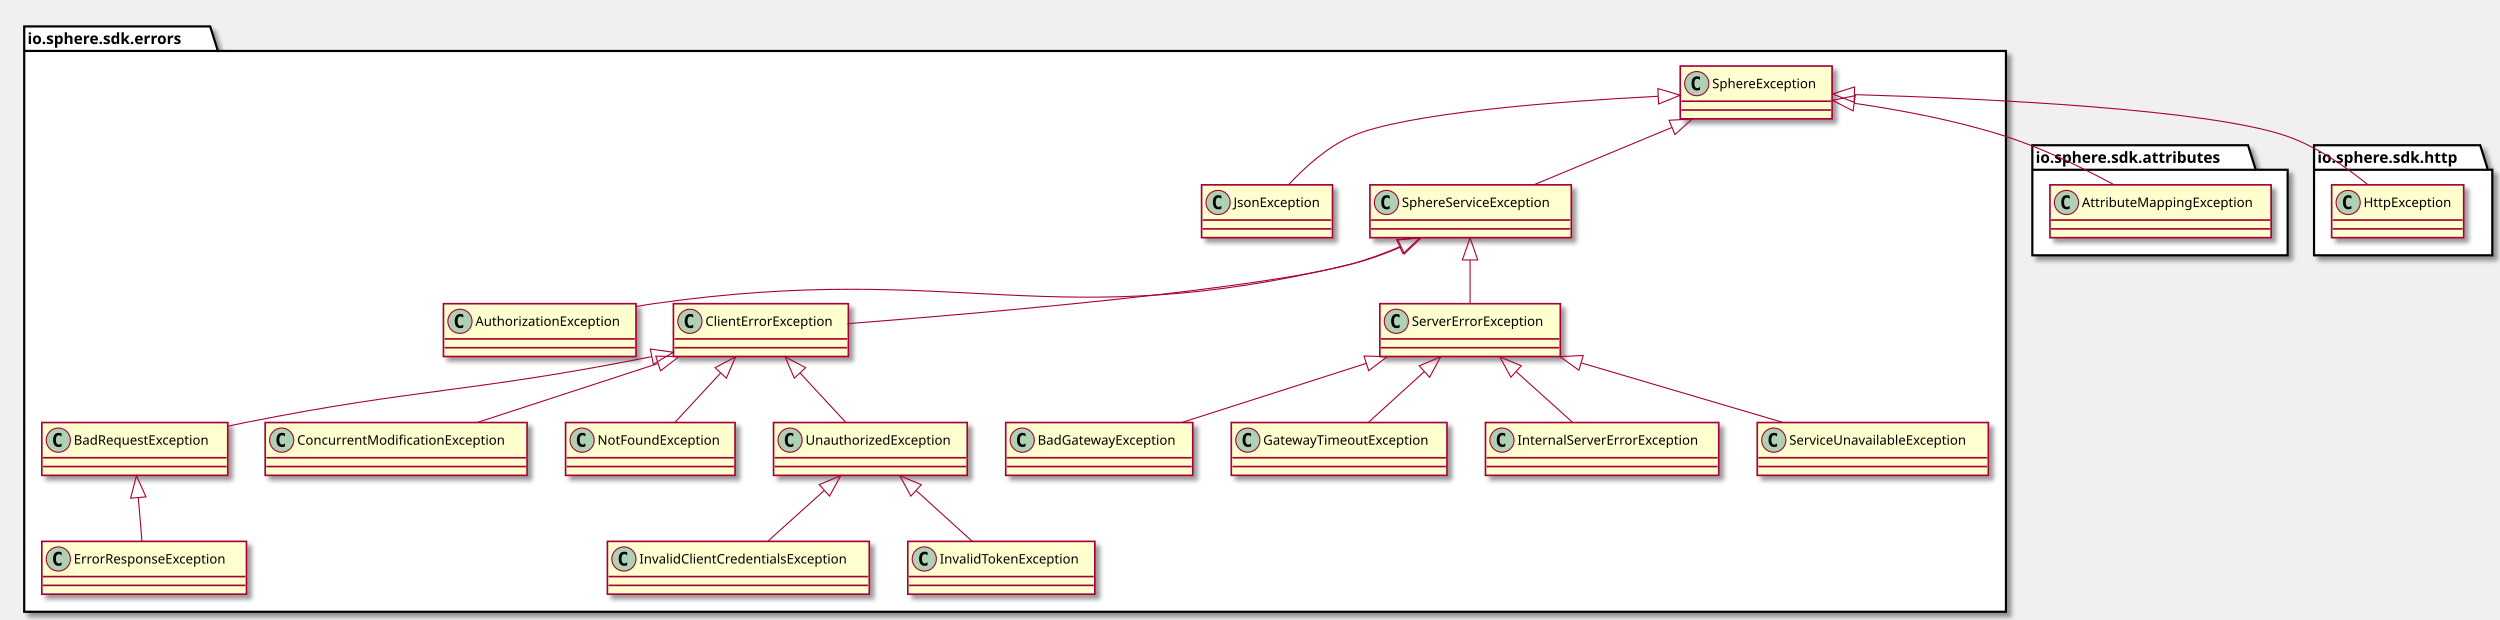
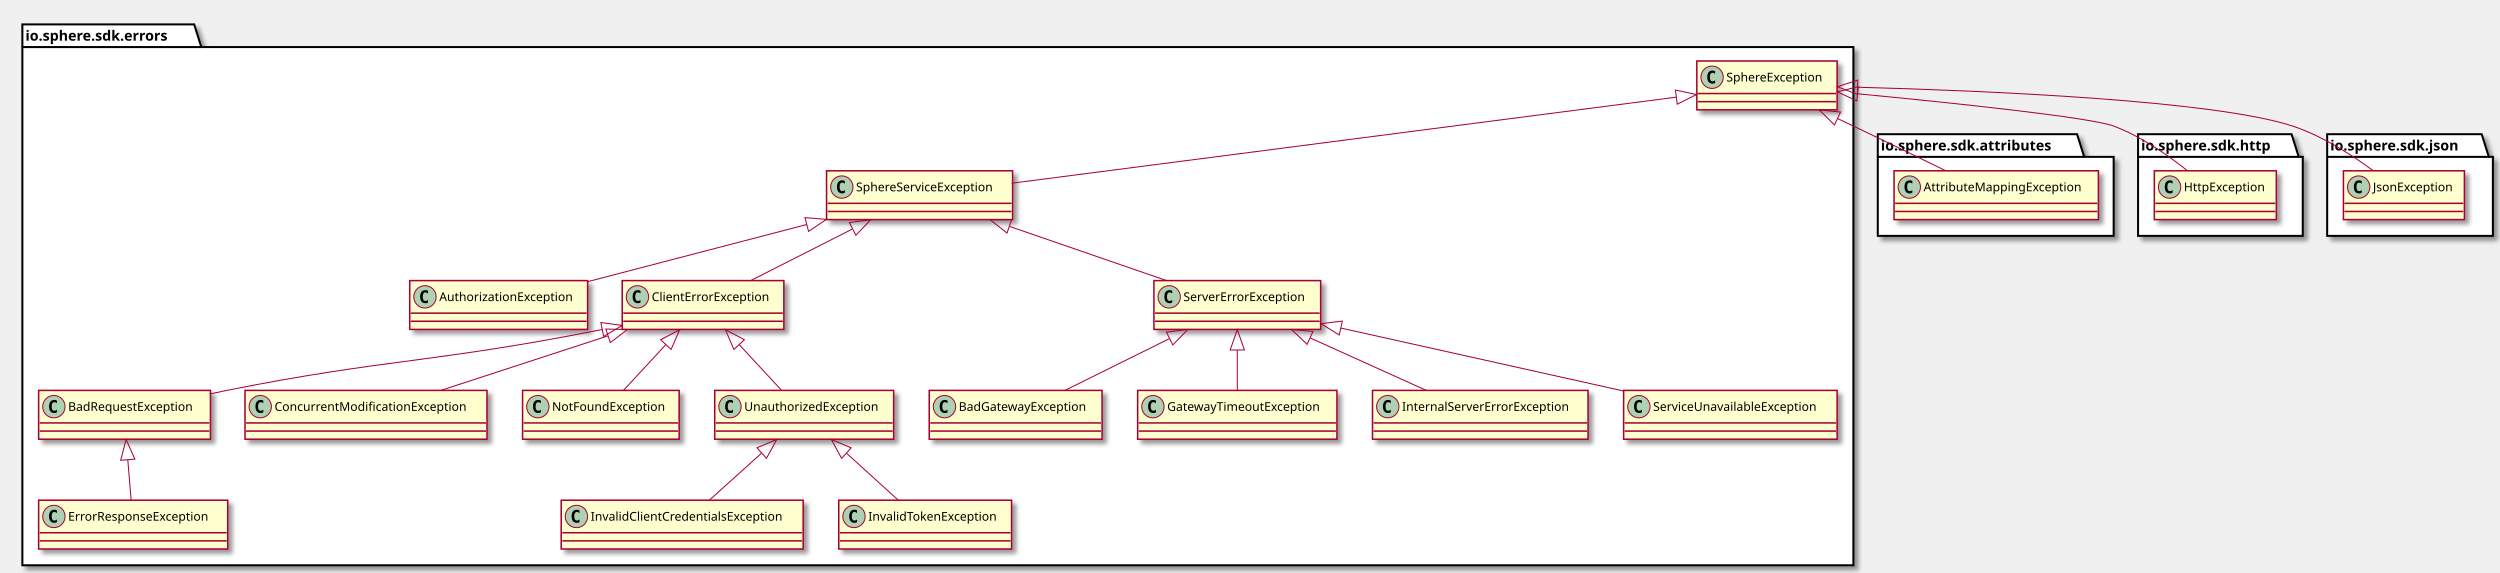
- <svg xmlns="http://www.w3.org/2000/svg" height="563pt" style="width:2272px;height:563px;" version="1.1" viewBox="0 0 2272 563" width="2272pt">
+ <svg xmlns="http://www.w3.org/2000/svg" height="563pt" style="width:2459px;height:563px;" version="1.1" viewBox="0 0 2459 563" width="2459pt">
  <defs>
    <filter height="300%" id="f1" width="300%" x="-1" y="-1">
      <feGaussianBlur result="blurOut" stdDeviation="2.0" />
      <feColorMatrix in="blurOut" result="blurOut2" type="matrix" values="0 0 0 0 0 0 0 0 0 0 0 0 0 0 0 0 0 0 .4 0" />
      <feOffset dx="4.0" dy="4.0" in="blurOut2" result="blurOut3" />
      <feBlend in="SourceGraphic" in2="blurOut3" mode="normal" />
    </filter>
  </defs>
  <g>
    <polygon fill="#FFFFFF" filter="url(#f1)" points="22,24,191,24,198,46.297,1823,46.297,1823,556,22,556,22,24" style="stroke: #000000; stroke-width: 2.0;" />
    <line style="stroke: #000000; stroke-width: 2.0;" x1="22" x2="198" y1="46.297" y2="46.297" />
    <text fill="#000000" font-family="sans-serif" font-size="14" font-weight="bold" lengthAdjust="spacingAndGlyphs" textLength="163" x="25" y="39.995">io.sphere.sdk.errors</text>
    <polygon fill="#FFFFFF" filter="url(#f1)" points="1847,132,2043,132,2050,154.297,2079,154.297,2079,232,1847,232,1847,132" style="stroke: #000000; stroke-width: 2.0;" />
    <line style="stroke: #000000; stroke-width: 2.0;" x1="1847" x2="2050" y1="154.297" y2="154.297" />
    <text fill="#000000" font-family="sans-serif" font-size="14" font-weight="bold" lengthAdjust="spacingAndGlyphs" textLength="190" x="1850" y="147.995">io.sphere.sdk.attributes</text>
    <polygon fill="#FFFFFF" filter="url(#f1)" points="2103,132,2254,132,2261,154.297,2265,154.297,2265,232,2103,232,2103,132" style="stroke: #000000; stroke-width: 2.0;" />
    <line style="stroke: #000000; stroke-width: 2.0;" x1="2103" x2="2261" y1="154.297" y2="154.297" />
    <text fill="#000000" font-family="sans-serif" font-size="14" font-weight="bold" lengthAdjust="spacingAndGlyphs" textLength="145" x="2106" y="147.995">io.sphere.sdk.http</text>
-     <rect fill="#FEFECE" filter="url(#f1)" height="48" style="stroke: #A80036; stroke-width: 1.5;" width="138" x="1527" y="60" />
-     <ellipse cx="1542" cy="76" fill="#ADD1B2" rx="11" ry="11" style="stroke: #A80036; stroke-width: 1.0;" />
-     <path d="M1544.969,81.641 Q1544.391,81.938 1543.75,82.086 Q1543.109,82.234 1542.406,82.234 Q1539.906,82.234 1538.586,80.586 Q1537.266,78.938 1537.266,75.812 Q1537.266,72.688 1538.586,71.031 Q1539.906,69.375 1542.406,69.375 Q1543.109,69.375 1543.758,69.531 Q1544.406,69.688 1544.969,69.984 L1544.969,72.703 Q1544.344,72.125 1543.75,71.852 Q1543.156,71.578 1542.531,71.578 Q1541.188,71.578 1540.5,72.648 Q1539.812,73.719 1539.812,75.812 Q1539.812,77.906 1540.5,78.977 Q1541.188,80.047 1542.531,80.047 Q1543.156,80.047 1543.75,79.773 Q1544.344,79.5 1544.969,78.922 L1544.969,81.641 Z " />
-     <text fill="#000000" font-family="sans-serif" font-size="12" lengthAdjust="spacingAndGlyphs" textLength="106" x="1556" y="80.154">SphereException</text>
-     <line style="stroke: #A80036; stroke-width: 1.5;" x1="1528" x2="1664" y1="92" y2="92" />
-     <line style="stroke: #A80036; stroke-width: 1.5;" x1="1528" x2="1664" y1="100" y2="100" />
-     <rect fill="#FEFECE" filter="url(#f1)" height="48" style="stroke: #A80036; stroke-width: 1.5;" width="119" x="1092" y="168" />
-     <ellipse cx="1107" cy="184" fill="#ADD1B2" rx="11" ry="11" style="stroke: #A80036; stroke-width: 1.0;" />
-     <path d="M1109.969,189.641 Q1109.391,189.938 1108.75,190.086 Q1108.109,190.234 1107.406,190.234 Q1104.906,190.234 1103.586,188.586 Q1102.266,186.938 1102.266,183.812 Q1102.266,180.688 1103.586,179.031 Q1104.906,177.375 1107.406,177.375 Q1108.109,177.375 1108.758,177.531 Q1109.406,177.688 1109.969,177.984 L1109.969,180.703 Q1109.344,180.125 1108.75,179.852 Q1108.156,179.578 1107.531,179.578 Q1106.188,179.578 1105.5,180.648 Q1104.812,181.719 1104.812,183.812 Q1104.812,185.906 1105.5,186.977 Q1106.188,188.047 1107.531,188.047 Q1108.156,188.047 1108.75,187.773 Q1109.344,187.5 1109.969,186.922 L1109.969,189.641 Z " />
-     <text fill="#000000" font-family="sans-serif" font-size="12" lengthAdjust="spacingAndGlyphs" textLength="87" x="1121" y="188.154">JsonException</text>
-     <line style="stroke: #A80036; stroke-width: 1.5;" x1="1093" x2="1210" y1="200" y2="200" />
-     <line style="stroke: #A80036; stroke-width: 1.5;" x1="1093" x2="1210" y1="208" y2="208" />
-     <rect fill="#FEFECE" filter="url(#f1)" height="48" style="stroke: #A80036; stroke-width: 1.5;" width="183" x="1245" y="168" />
-     <ellipse cx="1260" cy="184" fill="#ADD1B2" rx="11" ry="11" style="stroke: #A80036; stroke-width: 1.0;" />
-     <path d="M1262.969,189.641 Q1262.391,189.938 1261.75,190.086 Q1261.109,190.234 1260.406,190.234 Q1257.906,190.234 1256.586,188.586 Q1255.266,186.938 1255.266,183.812 Q1255.266,180.688 1256.586,179.031 Q1257.906,177.375 1260.406,177.375 Q1261.109,177.375 1261.758,177.531 Q1262.406,177.688 1262.969,177.984 L1262.969,180.703 Q1262.344,180.125 1261.75,179.852 Q1261.156,179.578 1260.531,179.578 Q1259.188,179.578 1258.5,180.648 Q1257.812,181.719 1257.812,183.812 Q1257.812,185.906 1258.5,186.977 Q1259.188,188.047 1260.531,188.047 Q1261.156,188.047 1261.75,187.773 Q1262.344,187.5 1262.969,186.922 L1262.969,189.641 Z " />
-     <text fill="#000000" font-family="sans-serif" font-size="12" lengthAdjust="spacingAndGlyphs" textLength="151" x="1274" y="188.154">SphereServiceException</text>
-     <line style="stroke: #A80036; stroke-width: 1.5;" x1="1246" x2="1427" y1="200" y2="200" />
-     <line style="stroke: #A80036; stroke-width: 1.5;" x1="1246" x2="1427" y1="208" y2="208" />
+     <polygon fill="#FFFFFF" filter="url(#f1)" points="2289,132,2441,132,2448,154.297,2452,154.297,2452,232,2289,232,2289,132" style="stroke: #000000; stroke-width: 2.0;" />
+     <line style="stroke: #000000; stroke-width: 2.0;" x1="2289" x2="2448" y1="154.297" y2="154.297" />
+     <text fill="#000000" font-family="sans-serif" font-size="14" font-weight="bold" lengthAdjust="spacingAndGlyphs" textLength="146" x="2292" y="147.995">io.sphere.sdk.json</text>
+     <rect fill="#FEFECE" filter="url(#f1)" height="48" style="stroke: #A80036; stroke-width: 1.5;" width="138" x="1669" y="60" />
+     <ellipse cx="1684" cy="76" fill="#ADD1B2" rx="11" ry="11" style="stroke: #A80036; stroke-width: 1.0;" />
+     <path d="M1686.969,81.641 Q1686.391,81.938 1685.75,82.086 Q1685.109,82.234 1684.406,82.234 Q1681.906,82.234 1680.586,80.586 Q1679.266,78.938 1679.266,75.812 Q1679.266,72.688 1680.586,71.031 Q1681.906,69.375 1684.406,69.375 Q1685.109,69.375 1685.758,69.531 Q1686.406,69.688 1686.969,69.984 L1686.969,72.703 Q1686.344,72.125 1685.75,71.852 Q1685.156,71.578 1684.531,71.578 Q1683.188,71.578 1682.5,72.648 Q1681.812,73.719 1681.812,75.812 Q1681.812,77.906 1682.5,78.977 Q1683.188,80.047 1684.531,80.047 Q1685.156,80.047 1685.75,79.773 Q1686.344,79.5 1686.969,78.922 L1686.969,81.641 Z " />
+     <text fill="#000000" font-family="sans-serif" font-size="12" lengthAdjust="spacingAndGlyphs" textLength="106" x="1698" y="80.154">SphereException</text>
+     <line style="stroke: #A80036; stroke-width: 1.5;" x1="1670" x2="1806" y1="92" y2="92" />
+     <line style="stroke: #A80036; stroke-width: 1.5;" x1="1670" x2="1806" y1="100" y2="100" />
+     <rect fill="#FEFECE" filter="url(#f1)" height="48" style="stroke: #A80036; stroke-width: 1.5;" width="183" x="813" y="168" />
+     <ellipse cx="828" cy="184" fill="#ADD1B2" rx="11" ry="11" style="stroke: #A80036; stroke-width: 1.0;" />
+     <path d="M830.969,189.641 Q830.391,189.938 829.75,190.086 Q829.109,190.234 828.406,190.234 Q825.906,190.234 824.586,188.586 Q823.266,186.938 823.266,183.812 Q823.266,180.688 824.586,179.031 Q825.906,177.375 828.406,177.375 Q829.109,177.375 829.758,177.531 Q830.406,177.688 830.969,177.984 L830.969,180.703 Q830.344,180.125 829.75,179.852 Q829.156,179.578 828.531,179.578 Q827.188,179.578 826.5,180.648 Q825.812,181.719 825.812,183.812 Q825.812,185.906 826.5,186.977 Q827.188,188.047 828.531,188.047 Q829.156,188.047 829.75,187.773 Q830.344,187.5 830.969,186.922 L830.969,189.641 Z " />
+     <text fill="#000000" font-family="sans-serif" font-size="12" lengthAdjust="spacingAndGlyphs" textLength="151" x="842" y="188.154">SphereServiceException</text>
+     <line style="stroke: #A80036; stroke-width: 1.5;" x1="814" x2="995" y1="200" y2="200" />
+     <line style="stroke: #A80036; stroke-width: 1.5;" x1="814" x2="995" y1="208" y2="208" />
    <rect fill="#FEFECE" filter="url(#f1)" height="48" style="stroke: #A80036; stroke-width: 1.5;" width="175" x="403" y="276" />
    <ellipse cx="418" cy="292" fill="#ADD1B2" rx="11" ry="11" style="stroke: #A80036; stroke-width: 1.0;" />
    <path d="M420.969,297.641 Q420.391,297.938 419.75,298.086 Q419.109,298.234 418.406,298.234 Q415.906,298.234 414.586,296.586 Q413.266,294.938 413.266,291.812 Q413.266,288.688 414.586,287.031 Q415.906,285.375 418.406,285.375 Q419.109,285.375 419.758,285.531 Q420.406,285.688 420.969,285.984 L420.969,288.703 Q420.344,288.125 419.75,287.852 Q419.156,287.578 418.531,287.578 Q417.188,287.578 416.5,288.648 Q415.812,289.719 415.812,291.812 Q415.812,293.906 416.5,294.977 Q417.188,296.047 418.531,296.047 Q419.156,296.047 419.75,295.773 Q420.344,295.5 420.969,294.922 L420.969,297.641 Z " />
    <text fill="#000000" font-family="sans-serif" font-size="12" lengthAdjust="spacingAndGlyphs" textLength="143" x="432" y="296.154">AuthorizationException</text>
    <line style="stroke: #A80036; stroke-width: 1.5;" x1="404" x2="577" y1="308" y2="308" />
    <line style="stroke: #A80036; stroke-width: 1.5;" x1="404" x2="577" y1="316" y2="316" />
    <rect fill="#FEFECE" filter="url(#f1)" height="48" style="stroke: #A80036; stroke-width: 1.5;" width="159" x="612" y="276" />
    <ellipse cx="627" cy="292" fill="#ADD1B2" rx="11" ry="11" style="stroke: #A80036; stroke-width: 1.0;" />
    <path d="M629.969,297.641 Q629.391,297.938 628.75,298.086 Q628.109,298.234 627.406,298.234 Q624.906,298.234 623.586,296.586 Q622.266,294.938 622.266,291.812 Q622.266,288.688 623.586,287.031 Q624.906,285.375 627.406,285.375 Q628.109,285.375 628.758,285.531 Q629.406,285.688 629.969,285.984 L629.969,288.703 Q629.344,288.125 628.75,287.852 Q628.156,287.578 627.531,287.578 Q626.188,287.578 625.5,288.648 Q624.812,289.719 624.812,291.812 Q624.812,293.906 625.5,294.977 Q626.188,296.047 627.531,296.047 Q628.156,296.047 628.75,295.773 Q629.344,295.5 629.969,294.922 L629.969,297.641 Z " />
    <text fill="#000000" font-family="sans-serif" font-size="12" lengthAdjust="spacingAndGlyphs" textLength="127" x="641" y="296.154">ClientErrorException</text>
    <line style="stroke: #A80036; stroke-width: 1.5;" x1="613" x2="770" y1="308" y2="308" />
    <line style="stroke: #A80036; stroke-width: 1.5;" x1="613" x2="770" y1="316" y2="316" />
    <rect fill="#FEFECE" filter="url(#f1)" height="48" style="stroke: #A80036; stroke-width: 1.5;" width="169" x="38" y="384" />
    <ellipse cx="53" cy="400" fill="#ADD1B2" rx="11" ry="11" style="stroke: #A80036; stroke-width: 1.0;" />
    <path d="M55.969,405.641 Q55.391,405.938 54.75,406.086 Q54.109,406.234 53.406,406.234 Q50.906,406.234 49.586,404.586 Q48.266,402.938 48.266,399.812 Q48.266,396.688 49.586,395.031 Q50.906,393.375 53.406,393.375 Q54.109,393.375 54.758,393.531 Q55.406,393.688 55.969,393.984 L55.969,396.703 Q55.344,396.125 54.75,395.852 Q54.156,395.578 53.531,395.578 Q52.188,395.578 51.5,396.648 Q50.812,397.719 50.812,399.812 Q50.812,401.906 51.5,402.977 Q52.188,404.047 53.531,404.047 Q54.156,404.047 54.75,403.773 Q55.344,403.5 55.969,402.922 L55.969,405.641 Z " />
    <text fill="#000000" font-family="sans-serif" font-size="12" lengthAdjust="spacingAndGlyphs" textLength="137" x="67" y="404.154">BadRequestException</text>
    <line style="stroke: #A80036; stroke-width: 1.5;" x1="39" x2="206" y1="416" y2="416" />
    <line style="stroke: #A80036; stroke-width: 1.5;" x1="39" x2="206" y1="424" y2="424" />
    <rect fill="#FEFECE" filter="url(#f1)" height="48" style="stroke: #A80036; stroke-width: 1.5;" width="186" x="38" y="492" />
    <ellipse cx="53" cy="508" fill="#ADD1B2" rx="11" ry="11" style="stroke: #A80036; stroke-width: 1.0;" />
    <path d="M55.969,513.641 Q55.391,513.938 54.75,514.086 Q54.109,514.234 53.406,514.234 Q50.906,514.234 49.586,512.586 Q48.266,510.938 48.266,507.812 Q48.266,504.688 49.586,503.031 Q50.906,501.375 53.406,501.375 Q54.109,501.375 54.758,501.531 Q55.406,501.688 55.969,501.984 L55.969,504.703 Q55.344,504.125 54.75,503.852 Q54.156,503.578 53.531,503.578 Q52.188,503.578 51.5,504.648 Q50.812,505.719 50.812,507.812 Q50.812,509.906 51.5,510.977 Q52.188,512.047 53.531,512.047 Q54.156,512.047 54.75,511.773 Q55.344,511.5 55.969,510.922 L55.969,513.641 Z " />
    <text fill="#000000" font-family="sans-serif" font-size="12" lengthAdjust="spacingAndGlyphs" textLength="154" x="67" y="512.154">ErrorResponseException</text>
    <line style="stroke: #A80036; stroke-width: 1.5;" x1="39" x2="223" y1="524" y2="524" />
    <line style="stroke: #A80036; stroke-width: 1.5;" x1="39" x2="223" y1="532" y2="532" />
    <rect fill="#FEFECE" filter="url(#f1)" height="48" style="stroke: #A80036; stroke-width: 1.5;" width="238" x="241" y="384" />
    <ellipse cx="256" cy="400" fill="#ADD1B2" rx="11" ry="11" style="stroke: #A80036; stroke-width: 1.0;" />
    <path d="M258.969,405.641 Q258.391,405.938 257.75,406.086 Q257.109,406.234 256.406,406.234 Q253.906,406.234 252.586,404.586 Q251.266,402.938 251.266,399.812 Q251.266,396.688 252.586,395.031 Q253.906,393.375 256.406,393.375 Q257.109,393.375 257.758,393.531 Q258.406,393.688 258.969,393.984 L258.969,396.703 Q258.344,396.125 257.75,395.852 Q257.156,395.578 256.531,395.578 Q255.188,395.578 254.5,396.648 Q253.812,397.719 253.812,399.812 Q253.812,401.906 254.5,402.977 Q255.188,404.047 256.531,404.047 Q257.156,404.047 257.75,403.773 Q258.344,403.5 258.969,402.922 L258.969,405.641 Z " />
    <text fill="#000000" font-family="sans-serif" font-size="12" lengthAdjust="spacingAndGlyphs" textLength="206" x="270" y="404.154">ConcurrentModificationException</text>
    <line style="stroke: #A80036; stroke-width: 1.5;" x1="242" x2="478" y1="416" y2="416" />
    <line style="stroke: #A80036; stroke-width: 1.5;" x1="242" x2="478" y1="424" y2="424" />
    <rect fill="#FEFECE" filter="url(#f1)" height="48" style="stroke: #A80036; stroke-width: 1.5;" width="154" x="514" y="384" />
    <ellipse cx="529" cy="400" fill="#ADD1B2" rx="11" ry="11" style="stroke: #A80036; stroke-width: 1.0;" />
    <path d="M531.969,405.641 Q531.391,405.938 530.75,406.086 Q530.109,406.234 529.406,406.234 Q526.906,406.234 525.586,404.586 Q524.266,402.938 524.266,399.812 Q524.266,396.688 525.586,395.031 Q526.906,393.375 529.406,393.375 Q530.109,393.375 530.758,393.531 Q531.406,393.688 531.969,393.984 L531.969,396.703 Q531.344,396.125 530.75,395.852 Q530.156,395.578 529.531,395.578 Q528.188,395.578 527.5,396.648 Q526.812,397.719 526.812,399.812 Q526.812,401.906 527.5,402.977 Q528.188,404.047 529.531,404.047 Q530.156,404.047 530.75,403.773 Q531.344,403.5 531.969,402.922 L531.969,405.641 Z " />
    <text fill="#000000" font-family="sans-serif" font-size="12" lengthAdjust="spacingAndGlyphs" textLength="122" x="543" y="404.154">NotFoundException</text>
    <line style="stroke: #A80036; stroke-width: 1.5;" x1="515" x2="667" y1="416" y2="416" />
    <line style="stroke: #A80036; stroke-width: 1.5;" x1="515" x2="667" y1="424" y2="424" />
    <rect fill="#FEFECE" filter="url(#f1)" height="48" style="stroke: #A80036; stroke-width: 1.5;" width="176" x="703" y="384" />
    <ellipse cx="718" cy="400" fill="#ADD1B2" rx="11" ry="11" style="stroke: #A80036; stroke-width: 1.0;" />
    <path d="M720.969,405.641 Q720.391,405.938 719.75,406.086 Q719.109,406.234 718.406,406.234 Q715.906,406.234 714.586,404.586 Q713.266,402.938 713.266,399.812 Q713.266,396.688 714.586,395.031 Q715.906,393.375 718.406,393.375 Q719.109,393.375 719.758,393.531 Q720.406,393.688 720.969,393.984 L720.969,396.703 Q720.344,396.125 719.75,395.852 Q719.156,395.578 718.531,395.578 Q717.188,395.578 716.5,396.648 Q715.812,397.719 715.812,399.812 Q715.812,401.906 716.5,402.977 Q717.188,404.047 718.531,404.047 Q719.156,404.047 719.75,403.773 Q720.344,403.5 720.969,402.922 L720.969,405.641 Z " />
    <text fill="#000000" font-family="sans-serif" font-size="12" lengthAdjust="spacingAndGlyphs" textLength="144" x="732" y="404.154">UnauthorizedException</text>
    <line style="stroke: #A80036; stroke-width: 1.5;" x1="704" x2="878" y1="416" y2="416" />
    <line style="stroke: #A80036; stroke-width: 1.5;" x1="704" x2="878" y1="424" y2="424" />
    <rect fill="#FEFECE" filter="url(#f1)" height="48" style="stroke: #A80036; stroke-width: 1.5;" width="238" x="552" y="492" />
    <ellipse cx="567" cy="508" fill="#ADD1B2" rx="11" ry="11" style="stroke: #A80036; stroke-width: 1.0;" />
    <path d="M569.969,513.641 Q569.391,513.938 568.75,514.086 Q568.109,514.234 567.406,514.234 Q564.906,514.234 563.586,512.586 Q562.266,510.938 562.266,507.812 Q562.266,504.688 563.586,503.031 Q564.906,501.375 567.406,501.375 Q568.109,501.375 568.758,501.531 Q569.406,501.688 569.969,501.984 L569.969,504.703 Q569.344,504.125 568.75,503.852 Q568.156,503.578 567.531,503.578 Q566.188,503.578 565.5,504.648 Q564.812,505.719 564.812,507.812 Q564.812,509.906 565.5,510.977 Q566.188,512.047 567.531,512.047 Q568.156,512.047 568.75,511.773 Q569.344,511.5 569.969,510.922 L569.969,513.641 Z " />
    <text fill="#000000" font-family="sans-serif" font-size="12" lengthAdjust="spacingAndGlyphs" textLength="206" x="581" y="512.154">InvalidClientCredentialsException</text>
    <line style="stroke: #A80036; stroke-width: 1.5;" x1="553" x2="789" y1="524" y2="524" />
    <line style="stroke: #A80036; stroke-width: 1.5;" x1="553" x2="789" y1="532" y2="532" />
    <rect fill="#FEFECE" filter="url(#f1)" height="48" style="stroke: #A80036; stroke-width: 1.5;" width="170" x="825" y="492" />
    <ellipse cx="840" cy="508" fill="#ADD1B2" rx="11" ry="11" style="stroke: #A80036; stroke-width: 1.0;" />
    <path d="M842.969,513.641 Q842.391,513.938 841.75,514.086 Q841.109,514.234 840.406,514.234 Q837.906,514.234 836.586,512.586 Q835.266,510.938 835.266,507.812 Q835.266,504.688 836.586,503.031 Q837.906,501.375 840.406,501.375 Q841.109,501.375 841.758,501.531 Q842.406,501.688 842.969,501.984 L842.969,504.703 Q842.344,504.125 841.75,503.852 Q841.156,503.578 840.531,503.578 Q839.188,503.578 838.5,504.648 Q837.812,505.719 837.812,507.812 Q837.812,509.906 838.5,510.977 Q839.188,512.047 840.531,512.047 Q841.156,512.047 841.75,511.773 Q842.344,511.5 842.969,510.922 L842.969,513.641 Z " />
    <text fill="#000000" font-family="sans-serif" font-size="12" lengthAdjust="spacingAndGlyphs" textLength="138" x="854" y="512.154">InvalidTokenException</text>
    <line style="stroke: #A80036; stroke-width: 1.5;" x1="826" x2="994" y1="524" y2="524" />
    <line style="stroke: #A80036; stroke-width: 1.5;" x1="826" x2="994" y1="532" y2="532" />
-     <rect fill="#FEFECE" filter="url(#f1)" height="48" style="stroke: #A80036; stroke-width: 1.5;" width="164" x="1254" y="276" />
-     <ellipse cx="1269" cy="292" fill="#ADD1B2" rx="11" ry="11" style="stroke: #A80036; stroke-width: 1.0;" />
-     <path d="M1271.969,297.641 Q1271.391,297.938 1270.75,298.086 Q1270.109,298.234 1269.406,298.234 Q1266.906,298.234 1265.586,296.586 Q1264.266,294.938 1264.266,291.812 Q1264.266,288.688 1265.586,287.031 Q1266.906,285.375 1269.406,285.375 Q1270.109,285.375 1270.758,285.531 Q1271.406,285.688 1271.969,285.984 L1271.969,288.703 Q1271.344,288.125 1270.75,287.852 Q1270.156,287.578 1269.531,287.578 Q1268.188,287.578 1267.5,288.648 Q1266.812,289.719 1266.812,291.812 Q1266.812,293.906 1267.5,294.977 Q1268.188,296.047 1269.531,296.047 Q1270.156,296.047 1270.75,295.773 Q1271.344,295.5 1271.969,294.922 L1271.969,297.641 Z " />
-     <text fill="#000000" font-family="sans-serif" font-size="12" lengthAdjust="spacingAndGlyphs" textLength="132" x="1283" y="296.154">ServerErrorException</text>
-     <line style="stroke: #A80036; stroke-width: 1.5;" x1="1255" x2="1417" y1="308" y2="308" />
-     <line style="stroke: #A80036; stroke-width: 1.5;" x1="1255" x2="1417" y1="316" y2="316" />
+     <rect fill="#FEFECE" filter="url(#f1)" height="48" style="stroke: #A80036; stroke-width: 1.5;" width="164" x="1135" y="276" />
+     <ellipse cx="1150" cy="292" fill="#ADD1B2" rx="11" ry="11" style="stroke: #A80036; stroke-width: 1.0;" />
+     <path d="M1152.969,297.641 Q1152.391,297.938 1151.75,298.086 Q1151.109,298.234 1150.406,298.234 Q1147.906,298.234 1146.586,296.586 Q1145.266,294.938 1145.266,291.812 Q1145.266,288.688 1146.586,287.031 Q1147.906,285.375 1150.406,285.375 Q1151.109,285.375 1151.758,285.531 Q1152.406,285.688 1152.969,285.984 L1152.969,288.703 Q1152.344,288.125 1151.75,287.852 Q1151.156,287.578 1150.531,287.578 Q1149.188,287.578 1148.5,288.648 Q1147.812,289.719 1147.812,291.812 Q1147.812,293.906 1148.5,294.977 Q1149.188,296.047 1150.531,296.047 Q1151.156,296.047 1151.75,295.773 Q1152.344,295.5 1152.969,294.922 L1152.969,297.641 Z " />
+     <text fill="#000000" font-family="sans-serif" font-size="12" lengthAdjust="spacingAndGlyphs" textLength="132" x="1164" y="296.154">ServerErrorException</text>
+     <line style="stroke: #A80036; stroke-width: 1.5;" x1="1136" x2="1298" y1="308" y2="308" />
+     <line style="stroke: #A80036; stroke-width: 1.5;" x1="1136" x2="1298" y1="316" y2="316" />
    <rect fill="#FEFECE" filter="url(#f1)" height="48" style="stroke: #A80036; stroke-width: 1.5;" width="170" x="914" y="384" />
    <ellipse cx="929" cy="400" fill="#ADD1B2" rx="11" ry="11" style="stroke: #A80036; stroke-width: 1.0;" />
    <path d="M931.969,405.641 Q931.391,405.938 930.75,406.086 Q930.109,406.234 929.406,406.234 Q926.906,406.234 925.586,404.586 Q924.266,402.938 924.266,399.812 Q924.266,396.688 925.586,395.031 Q926.906,393.375 929.406,393.375 Q930.109,393.375 930.758,393.531 Q931.406,393.688 931.969,393.984 L931.969,396.703 Q931.344,396.125 930.75,395.852 Q930.156,395.578 929.531,395.578 Q928.188,395.578 927.5,396.648 Q926.812,397.719 926.812,399.812 Q926.812,401.906 927.5,402.977 Q928.188,404.047 929.531,404.047 Q930.156,404.047 930.75,403.773 Q931.344,403.5 931.969,402.922 L931.969,405.641 Z " />
    <text fill="#000000" font-family="sans-serif" font-size="12" lengthAdjust="spacingAndGlyphs" textLength="138" x="943" y="404.154">BadGatewayException</text>
    <line style="stroke: #A80036; stroke-width: 1.5;" x1="915" x2="1083" y1="416" y2="416" />
    <line style="stroke: #A80036; stroke-width: 1.5;" x1="915" x2="1083" y1="424" y2="424" />
    <rect fill="#FEFECE" filter="url(#f1)" height="48" style="stroke: #A80036; stroke-width: 1.5;" width="196" x="1119" y="384" />
    <ellipse cx="1134" cy="400" fill="#ADD1B2" rx="11" ry="11" style="stroke: #A80036; stroke-width: 1.0;" />
    <path d="M1136.969,405.641 Q1136.391,405.938 1135.75,406.086 Q1135.109,406.234 1134.406,406.234 Q1131.906,406.234 1130.586,404.586 Q1129.266,402.938 1129.266,399.812 Q1129.266,396.688 1130.586,395.031 Q1131.906,393.375 1134.406,393.375 Q1135.109,393.375 1135.758,393.531 Q1136.406,393.688 1136.969,393.984 L1136.969,396.703 Q1136.344,396.125 1135.75,395.852 Q1135.156,395.578 1134.531,395.578 Q1133.188,395.578 1132.5,396.648 Q1131.812,397.719 1131.812,399.812 Q1131.812,401.906 1132.5,402.977 Q1133.188,404.047 1134.531,404.047 Q1135.156,404.047 1135.75,403.773 Q1136.344,403.5 1136.969,402.922 L1136.969,405.641 Z " />
    <text fill="#000000" font-family="sans-serif" font-size="12" lengthAdjust="spacingAndGlyphs" textLength="164" x="1148" y="404.154">GatewayTimeoutException</text>
    <line style="stroke: #A80036; stroke-width: 1.5;" x1="1120" x2="1314" y1="416" y2="416" />
    <line style="stroke: #A80036; stroke-width: 1.5;" x1="1120" x2="1314" y1="424" y2="424" />
    <rect fill="#FEFECE" filter="url(#f1)" height="48" style="stroke: #A80036; stroke-width: 1.5;" width="212" x="1350" y="384" />
    <ellipse cx="1365" cy="400" fill="#ADD1B2" rx="11" ry="11" style="stroke: #A80036; stroke-width: 1.0;" />
    <path d="M1367.969,405.641 Q1367.391,405.938 1366.75,406.086 Q1366.109,406.234 1365.406,406.234 Q1362.906,406.234 1361.586,404.586 Q1360.266,402.938 1360.266,399.812 Q1360.266,396.688 1361.586,395.031 Q1362.906,393.375 1365.406,393.375 Q1366.109,393.375 1366.758,393.531 Q1367.406,393.688 1367.969,393.984 L1367.969,396.703 Q1367.344,396.125 1366.75,395.852 Q1366.156,395.578 1365.531,395.578 Q1364.188,395.578 1363.5,396.648 Q1362.812,397.719 1362.812,399.812 Q1362.812,401.906 1363.5,402.977 Q1364.188,404.047 1365.531,404.047 Q1366.156,404.047 1366.75,403.773 Q1367.344,403.5 1367.969,402.922 L1367.969,405.641 Z " />
    <text fill="#000000" font-family="sans-serif" font-size="12" lengthAdjust="spacingAndGlyphs" textLength="180" x="1379" y="404.154">InternalServerErrorException</text>
    <line style="stroke: #A80036; stroke-width: 1.5;" x1="1351" x2="1561" y1="416" y2="416" />
    <line style="stroke: #A80036; stroke-width: 1.5;" x1="1351" x2="1561" y1="424" y2="424" />
    <rect fill="#FEFECE" filter="url(#f1)" height="48" style="stroke: #A80036; stroke-width: 1.5;" width="210" x="1597" y="384" />
    <ellipse cx="1612" cy="400" fill="#ADD1B2" rx="11" ry="11" style="stroke: #A80036; stroke-width: 1.0;" />
    <path d="M1614.969,405.641 Q1614.391,405.938 1613.75,406.086 Q1613.109,406.234 1612.406,406.234 Q1609.906,406.234 1608.586,404.586 Q1607.266,402.938 1607.266,399.812 Q1607.266,396.688 1608.586,395.031 Q1609.906,393.375 1612.406,393.375 Q1613.109,393.375 1613.758,393.531 Q1614.406,393.688 1614.969,393.984 L1614.969,396.703 Q1614.344,396.125 1613.75,395.852 Q1613.156,395.578 1612.531,395.578 Q1611.188,395.578 1610.5,396.648 Q1609.812,397.719 1609.812,399.812 Q1609.812,401.906 1610.5,402.977 Q1611.188,404.047 1612.531,404.047 Q1613.156,404.047 1613.75,403.773 Q1614.344,403.5 1614.969,402.922 L1614.969,405.641 Z " />
    <text fill="#000000" font-family="sans-serif" font-size="12" lengthAdjust="spacingAndGlyphs" textLength="178" x="1626" y="404.154">ServiceUnavailableException</text>
    <line style="stroke: #A80036; stroke-width: 1.5;" x1="1598" x2="1806" y1="416" y2="416" />
    <line style="stroke: #A80036; stroke-width: 1.5;" x1="1598" x2="1806" y1="424" y2="424" />
    <rect fill="#FEFECE" filter="url(#f1)" height="48" style="stroke: #A80036; stroke-width: 1.5;" width="201" x="1863" y="168" />
    <ellipse cx="1878" cy="184" fill="#ADD1B2" rx="11" ry="11" style="stroke: #A80036; stroke-width: 1.0;" />
    <path d="M1880.969,189.641 Q1880.391,189.938 1879.75,190.086 Q1879.109,190.234 1878.406,190.234 Q1875.906,190.234 1874.586,188.586 Q1873.266,186.938 1873.266,183.812 Q1873.266,180.688 1874.586,179.031 Q1875.906,177.375 1878.406,177.375 Q1879.109,177.375 1879.758,177.531 Q1880.406,177.688 1880.969,177.984 L1880.969,180.703 Q1880.344,180.125 1879.75,179.852 Q1879.156,179.578 1878.531,179.578 Q1877.188,179.578 1876.5,180.648 Q1875.812,181.719 1875.812,183.812 Q1875.812,185.906 1876.5,186.977 Q1877.188,188.047 1878.531,188.047 Q1879.156,188.047 1879.75,187.773 Q1880.344,187.5 1880.969,186.922 L1880.969,189.641 Z " />
    <text fill="#000000" font-family="sans-serif" font-size="12" lengthAdjust="spacingAndGlyphs" textLength="169" x="1892" y="188.154">AttributeMappingException</text>
    <line style="stroke: #A80036; stroke-width: 1.5;" x1="1864" x2="2063" y1="200" y2="200" />
    <line style="stroke: #A80036; stroke-width: 1.5;" x1="1864" x2="2063" y1="208" y2="208" />
    <rect fill="#FEFECE" filter="url(#f1)" height="48" style="stroke: #A80036; stroke-width: 1.5;" width="120" x="2119" y="168" />
    <ellipse cx="2134" cy="184" fill="#ADD1B2" rx="11" ry="11" style="stroke: #A80036; stroke-width: 1.0;" />
    <path d="M2136.969,189.641 Q2136.391,189.938 2135.75,190.086 Q2135.109,190.234 2134.406,190.234 Q2131.906,190.234 2130.586,188.586 Q2129.266,186.938 2129.266,183.812 Q2129.266,180.688 2130.586,179.031 Q2131.906,177.375 2134.406,177.375 Q2135.109,177.375 2135.758,177.531 Q2136.406,177.688 2136.969,177.984 L2136.969,180.703 Q2136.344,180.125 2135.75,179.852 Q2135.156,179.578 2134.531,179.578 Q2133.188,179.578 2132.5,180.648 Q2131.812,181.719 2131.812,183.812 Q2131.812,185.906 2132.5,186.977 Q2133.188,188.047 2134.531,188.047 Q2135.156,188.047 2135.75,187.773 Q2136.344,187.5 2136.969,186.922 L2136.969,189.641 Z " />
    <text fill="#000000" font-family="sans-serif" font-size="12" lengthAdjust="spacingAndGlyphs" textLength="88" x="2148" y="188.154">HttpException</text>
    <line style="stroke: #A80036; stroke-width: 1.5;" x1="2120" x2="2238" y1="200" y2="200" />
    <line style="stroke: #A80036; stroke-width: 1.5;" x1="2120" x2="2238" y1="208" y2="208" />
-     <path d="M1685.31,93.898 C1727.7,100.067 1778.67,109.639 1823,124 C1857.45,135.159 1894.19,153.267 1921.39,167.992 " fill="none" style="stroke: #A80036; stroke-width: 1.0;" />
-     <polygon fill="none" points="1684.11,100.799,1665.25,91.137,1686.02,86.93,1684.11,100.799" style="stroke: #A80036; stroke-width: 1.0;" />
-     <path d="M1685.42,85.98 C1804.63,89.549 2008.77,99.165 2079,124 C2106.12,133.589 2132.85,152.39 2151.84,167.796 " fill="none" style="stroke: #A80036; stroke-width: 1.0;" />
-     <polygon fill="none" points="1685.06,92.973,1665.26,85.41,1685.45,78.979,1685.06,92.973" style="stroke: #A80036; stroke-width: 1.0;" />
-     <path d="M1506.8,87.509 C1414.22,92.243 1276.3,102.671 1228,124 C1205.65,133.87 1185.17,152.651 1170.96,167.978 " fill="none" style="stroke: #A80036; stroke-width: 1.0;" />
-     <polygon fill="none" points="1506.66,80.508,1526.97,86.531,1507.33,94.492,1506.66,80.508" style="stroke: #A80036; stroke-width: 1.0;" />
-     <path d="M1519.3,115.858 C1479.16,132.534 1430.81,152.618 1393.85,167.971 " fill="none" style="stroke: #A80036; stroke-width: 1.0;" />
-     <polygon fill="none" points="1516.82,109.311,1537.97,108.103,1522.19,122.24,1516.82,109.311" style="stroke: #A80036; stroke-width: 1.0;" />
-     <path d="M1273.26,224.431 C1258.75,230.643 1243.11,236.342 1228,240 C953.689,306.394 873.401,236.125 594,276 C588.497,276.785 582.855,277.716 577.183,278.748 " fill="none" style="stroke: #A80036; stroke-width: 1.0;" />
-     <polygon fill="none" points="1270.46,218.014,1291.57,216.1,1276.26,230.756,1270.46,218.014" style="stroke: #A80036; stroke-width: 1.0;" />
-     <path d="M1271.82,224.37 C1257.68,230.407 1242.57,236.05 1228,240 C1143.68,262.859 897.813,284.215 770.092,294.156 " fill="none" style="stroke: #A80036; stroke-width: 1.0;" />
-     <polygon fill="none" points="1269.25,217.85,1290.36,216.015,1275.01,230.614,1269.25,217.85" style="stroke: #A80036; stroke-width: 1.0;" />
+     <rect fill="#FEFECE" filter="url(#f1)" height="48" style="stroke: #A80036; stroke-width: 1.5;" width="119" x="2305" y="168" />
+     <ellipse cx="2320" cy="184" fill="#ADD1B2" rx="11" ry="11" style="stroke: #A80036; stroke-width: 1.0;" />
+     <path d="M2322.969,189.641 Q2322.391,189.938 2321.75,190.086 Q2321.109,190.234 2320.406,190.234 Q2317.906,190.234 2316.586,188.586 Q2315.266,186.938 2315.266,183.812 Q2315.266,180.688 2316.586,179.031 Q2317.906,177.375 2320.406,177.375 Q2321.109,177.375 2321.758,177.531 Q2322.406,177.688 2322.969,177.984 L2322.969,180.703 Q2322.344,180.125 2321.75,179.852 Q2321.156,179.578 2320.531,179.578 Q2319.188,179.578 2318.5,180.648 Q2317.812,181.719 2317.812,183.812 Q2317.812,185.906 2318.5,186.977 Q2319.188,188.047 2320.531,188.047 Q2321.156,188.047 2321.75,187.773 Q2322.344,187.5 2322.969,186.922 L2322.969,189.641 Z " />
+     <text fill="#000000" font-family="sans-serif" font-size="12" lengthAdjust="spacingAndGlyphs" textLength="87" x="2334" y="188.154">JsonException</text>
+     <line style="stroke: #A80036; stroke-width: 1.5;" x1="2306" x2="2423" y1="200" y2="200" />
+     <line style="stroke: #A80036; stroke-width: 1.5;" x1="2306" x2="2423" y1="208" y2="208" />
+     <path d="M1807.56,116.651 C1812.79,119.13 1817.98,121.6 1823,124 C1853.23,138.453 1887.02,154.859 1913.83,167.935 " fill="none" style="stroke: #A80036; stroke-width: 1.0;" />
+     <polygon fill="none" points="1804.38,122.888,1789.29,108.012,1810.36,110.231,1804.38,122.888" style="stroke: #A80036; stroke-width: 1.0;" />
+     <path d="M1827.18,92.243 C1920.27,101.202 2055.9,115.386 2079,124 C2105.75,133.977 2132.3,152.545 2151.32,167.76 " fill="none" style="stroke: #A80036; stroke-width: 1.0;" />
+     <polygon fill="none" points="1826.39,99.2,1807.15,90.333,1827.72,85.263,1826.39,99.2" style="stroke: #A80036; stroke-width: 1.0;" />
+     <path d="M1827.33,85.796 C1953.75,89.208 2178.04,98.708 2255,124 C2284.03,133.539 2313.21,152.343 2334.06,167.764 " fill="none" style="stroke: #A80036; stroke-width: 1.0;" />
+     <polygon fill="none" points="1826.99,92.79,1807.17,85.281,1827.34,78.794,1826.99,92.79" style="stroke: #A80036; stroke-width: 1.0;" />
+     <path d="M1648.71,95.563 C1488.97,116.249 1155.98,159.369 995.01,180.214 " fill="none" style="stroke: #A80036; stroke-width: 1.0;" />
+     <polygon fill="none" points="1647.95,88.603,1668.68,92.976,1649.75,102.487,1647.95,88.603" style="stroke: #A80036; stroke-width: 1.0;" />
+     <path d="M793.397,220.853 C725.695,238.514 640.281,260.796 577.342,277.215 " fill="none" style="stroke: #A80036; stroke-width: 1.0;" />
+     <polygon fill="none" points="791.77,214.043,812.89,215.768,795.304,227.59,791.77,214.043" style="stroke: #A80036; stroke-width: 1.0;" />
+     <path d="M838.242,225.342 C805.952,241.714 767.778,261.07 738.391,275.971 " fill="none" style="stroke: #A80036; stroke-width: 1.0;" />
+     <polygon fill="none" points="835.46,218.904,856.464,216.103,841.791,231.391,835.46,218.904" style="stroke: #A80036; stroke-width: 1.0;" />
    <path d="M592.317,324.098 C426.949,357.022 380.728,352.549 223,384 C217.521,385.093 211.887,386.272 206.218,387.502 " fill="none" style="stroke: #A80036; stroke-width: 1.0;" />
    <polygon fill="none" points="590.989,317.225,611.98,320.12,593.765,330.947,590.989,317.225" style="stroke: #A80036; stroke-width: 1.0;" />
    <path d="M125.691,452.291 C126.818,465.817 128.015,480.183 128.987,491.844 " fill="none" style="stroke: #A80036; stroke-width: 1.0;" />
    <polygon fill="none" points="118.705,452.75,124.02,432.237,132.657,451.587,118.705,452.75" style="stroke: #A80036; stroke-width: 1.0;" />
    <path d="M597.852,330.393 C545.892,347.346 482.086,368.165 433.645,383.971 " fill="none" style="stroke: #A80036; stroke-width: 1.0;" />
    <polygon fill="none" points="595.944,323.652,617.129,324.103,600.287,336.961,595.944,323.652" style="stroke: #A80036; stroke-width: 1.0;" />
    <path d="M654.863,339.028 C640.993,354.008 625.577,370.657 613.367,383.844 " fill="none" style="stroke: #A80036; stroke-width: 1.0;" />
    <polygon fill="none" points="649.834,334.157,668.558,324.237,660.106,343.668,649.834,334.157" style="stroke: #A80036; stroke-width: 1.0;" />
    <path d="M727.137,339.028 C741.007,354.008 756.423,370.657 768.633,383.844 " fill="none" style="stroke: #A80036; stroke-width: 1.0;" />
    <polygon fill="none" points="721.894,343.668,713.442,324.237,732.166,334.157,721.894,343.668" style="stroke: #A80036; stroke-width: 1.0;" />
    <path d="M748.945,445.849 C731.967,461.129 712.878,478.31 697.84,491.844 " fill="none" style="stroke: #A80036; stroke-width: 1.0;" />
    <polygon fill="none" points="744.521,440.414,764.07,432.237,753.887,450.82,744.521,440.414" style="stroke: #A80036; stroke-width: 1.0;" />
    <path d="M832.704,445.849 C849.541,461.129 868.471,478.31 883.383,491.844 " fill="none" style="stroke: #A80036; stroke-width: 1.0;" />
    <polygon fill="none" points="827.812,450.862,817.706,432.237,837.22,440.495,827.812,450.862" style="stroke: #A80036; stroke-width: 1.0;" />
-     <path d="M1336,236.291 C1336,249.817 1336,264.184 1336,275.844 " fill="none" style="stroke: #A80036; stroke-width: 1.0;" />
-     <polygon fill="none" points="1329,236.237,1336,216.237,1343,236.237,1329,236.237" style="stroke: #A80036; stroke-width: 1.0;" />
-     <path d="M1241.51,330.281 C1188.55,347.255 1123.41,368.13 1073.98,383.971 " fill="none" style="stroke: #A80036; stroke-width: 1.0;" />
-     <polygon fill="none" points="1239.61,323.541,1260.79,324.103,1243.88,336.873,1239.61,323.541" style="stroke: #A80036; stroke-width: 1.0;" />
-     <path d="M1294.3,337.849 C1277.46,353.129 1258.53,370.31 1243.62,383.844 " fill="none" style="stroke: #A80036; stroke-width: 1.0;" />
-     <polygon fill="none" points="1289.78,332.495,1309.29,324.237,1299.19,342.862,1289.78,332.495" style="stroke: #A80036; stroke-width: 1.0;" />
-     <path d="M1378.05,337.849 C1395.03,353.129 1414.12,370.31 1429.16,383.844 " fill="none" style="stroke: #A80036; stroke-width: 1.0;" />
-     <polygon fill="none" points="1373.11,342.82,1362.93,324.237,1382.48,332.414,1373.11,342.82" style="stroke: #A80036; stroke-width: 1.0;" />
-     <path d="M1437.1,329.834 C1494.9,346.887 1566.41,367.991 1620.57,383.971 " fill="none" style="stroke: #A80036; stroke-width: 1.0;" />
-     <polygon fill="none" points="1434.88,336.477,1417.68,324.103,1438.85,323.049,1434.88,336.477" style="stroke: #A80036; stroke-width: 1.0;" />
+     <path d="M993.058,222.729 C1042.01,239.621 1101.86,260.27 1147.36,275.971 " fill="none" style="stroke: #A80036; stroke-width: 1.0;" />
+     <polygon fill="none" points="990.477,229.244,973.854,216.103,995.043,216.009,990.477,229.244" style="stroke: #A80036; stroke-width: 1.0;" />
+     <path d="M1150.16,333.113 C1117.02,349.533 1077.72,369.001 1047.5,383.971 " fill="none" style="stroke: #A80036; stroke-width: 1.0;" />
+     <polygon fill="none" points="1147.32,326.709,1168.35,324.103,1153.53,339.254,1147.32,326.709" style="stroke: #A80036; stroke-width: 1.0;" />
+     <path d="M1217,344.291 C1217,357.817 1217,372.184 1217,383.844 " fill="none" style="stroke: #A80036; stroke-width: 1.0;" />
+     <polygon fill="none" points="1210,344.237,1217,324.237,1224,344.237,1210,344.237" style="stroke: #A80036; stroke-width: 1.0;" />
+     <path d="M1288.76,332.427 C1325.41,348.989 1369.23,368.792 1402.82,383.971 " fill="none" style="stroke: #A80036; stroke-width: 1.0;" />
+     <polygon fill="none" points="1285.68,338.718,1270.34,324.103,1291.45,325.96,1285.68,338.718" style="stroke: #A80036; stroke-width: 1.0;" />
+     <path d="M1319.01,322.716 C1400.56,340.876 1514.47,366.242 1596.84,384.584 " fill="none" style="stroke: #A80036; stroke-width: 1.0;" />
+     <polygon fill="none" points="1317.27,329.501,1299.27,318.321,1320.32,315.835,1317.27,329.501" style="stroke: #A80036; stroke-width: 1.0;" />
  </g>
</svg>
